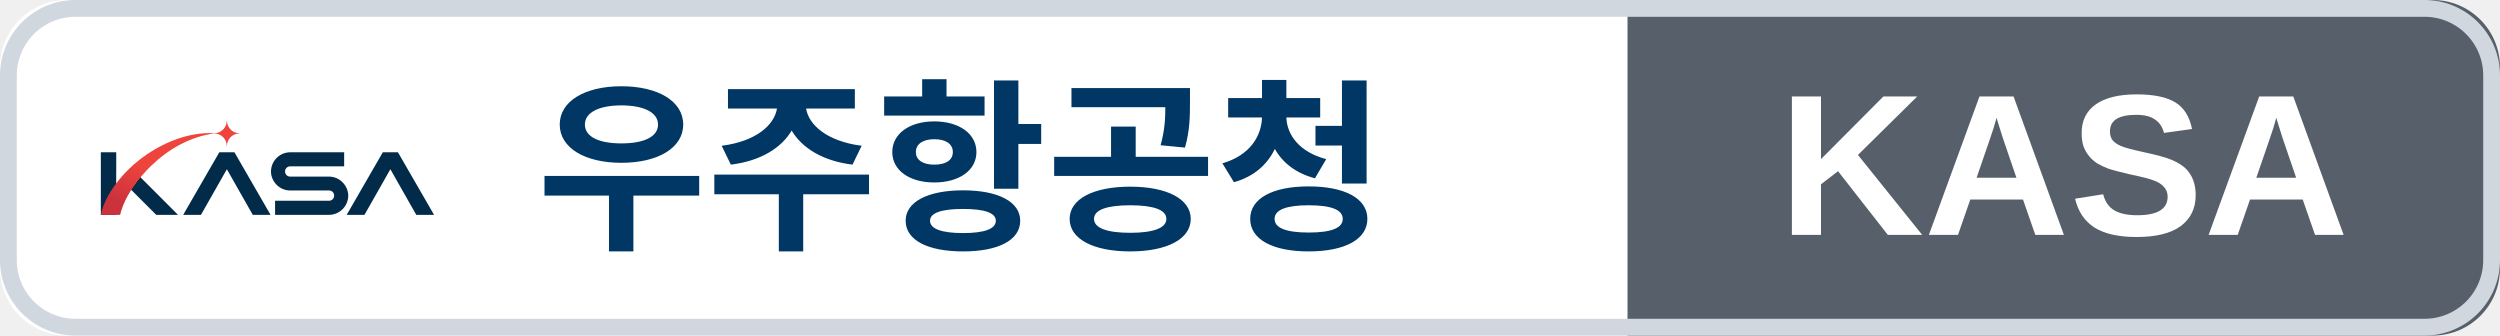
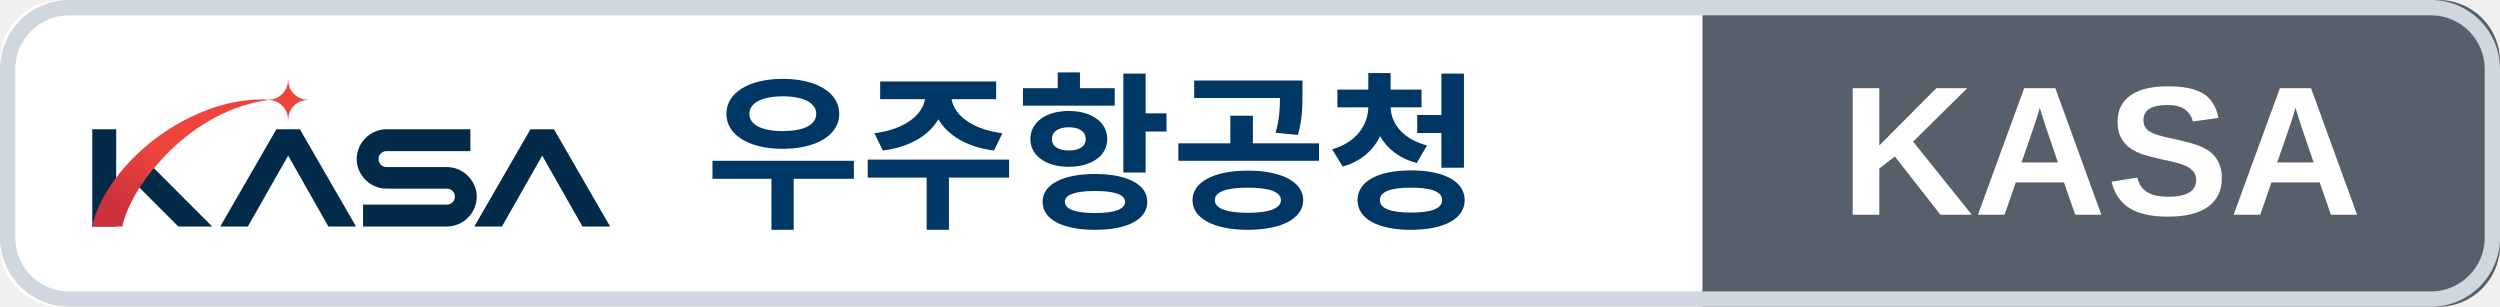
- <svg xmlns="http://www.w3.org/2000/svg" width="149.0" height="20" viewBox="0 0 149.0 20" role="img" aria-label="우주항공청 KASA">
+ <svg xmlns="http://www.w3.org/2000/svg" width="163.0" height="20" viewBox="0 0 163.0 20" role="img" aria-label="우주항공청 KASA">
  <defs>
    <clipPath id="badge-shape">
-       <rect width="149.0" height="20" rx="4" />
+       <rect width="163.0" height="20" rx="4" />
    </clipPath>
  </defs>
  <g clip-path="url(#badge-shape)">
-     <rect width="149.0" height="20" rx="4" fill="#ffffff" />
-     <path d="M97.0 0h52v20h-52z" fill="#57606a" />
+     <rect width="163.0" height="20" rx="4" fill="#ffffff" />
+     <path d="M111.0 0h52v20h-52z" fill="#57606a" />
  </g>
-   <rect x="0.5" y="0.5" width="148.0" height="19" rx="4" fill="none" stroke="#d0d7de" />
-   <g transform="translate(6.000 7.169) scale(0.120482)">
+   <rect x="0.5" y="0.5" width="162.0" height="19" rx="4" fill="none" stroke="#d0d7de" />
+   <g transform="translate(6.000 5.187) scale(0.204819)">
    <defs>
      <linearGradient id="a" x1="0" x2="1" y1="0" y2="0" gradientTransform="rotate(64.134 -47.24 91.14)scale(-21.13666 21.13666)" gradientUnits="userSpaceOnUse" spreadMethod="pad">
        <stop offset="0" stop-color="#ee443c" />
        <stop offset="1" stop-color="#cb323c" />
      </linearGradient>
    </defs>
    <path fill="#012b49" d="m14.916 34.212 12.571 12.57h10.776l-18.819-18.834Z" />
    <path fill="#012b49" d="m147.122 15.95-.074-.128h-7.479l-17.875 30.96h8.8l12.815-22.571 12.74 22.443.074.128h8.8z" />
    <path fill="#012b49" d="m58.689 15.822-17.874 30.96h8.799l12.815-22.571 12.74 22.443.074.128h8.8l-17.875-30.96Z" />
    <path fill="#012b49" d="M112.948 27.859h-19.236c-1.377 0-2.495-1.117-2.495-2.495v-.085c0-1.378 1.118-2.495 2.495-2.495h26.734v-6.962h-26.648c-5.25 0-9.547 4.296-9.547 9.547 0 4.607 3.889 9.357 9.537 9.357h19.216c1.378 0 2.495 1.117 2.495 2.495v.085c0 1.378-1.117 2.495-2.495 2.495h-26.729v6.98h26.65c5.25 0 9.546-4.296 9.546-9.546 0-4.648-3.996-9.376-9.523-9.376" />
    <path fill="#012b49" d="M.077 46.782h7.621v-10.962h-.012v-9.939h.012v-10.059h-7.621Z" />
    <path fill="url(#a)" d="M84.95 122.495c0-3.403-2.784-6.187-6.186-6.187v.001c-6.143.354-12.36-.762-18.197-2.776-13.931-4.953-26.649-14.881-34.121-27.819-1.66-3.053-3.151-6.345-3.789-9.783h9.534c.158.694.336 1.381.547 2.052 2.582 8.207 8.607 16.158 14.723 22.136 8.523 8.272 19.389 14.518 31.303 16.084v-.001c3.402 0 6.186-2.783 6.186-6.185h.106c0 3.415 2.77 6.185 6.186 6.185v.106c-3.402 0-6.186 2.784-6.186 6.187z" transform="matrix(1 0 0 -1 -22.579 122.713)" />
  </g>
-   <text x="32.0" y="14" fill="#003764" font-family="-apple-system, BlinkMacSystemFont, 'Segoe UI', 'Noto Sans KR', 'Malgun Gothic', Arial, sans-serif" font-size="11" font-weight="600">우주항공청</text>
-   <text x="123" y="14" fill="#ffffff" text-anchor="middle" font-family="Arial, Helvetica, sans-serif" font-size="12" font-weight="700">KASA</text>
+   <text x="46.0" y="14" fill="#003764" font-family="-apple-system, BlinkMacSystemFont, 'Segoe UI', 'Noto Sans KR', 'Malgun Gothic', Arial, sans-serif" font-size="11" font-weight="600">우주항공청</text>
+   <text x="137" y="14" fill="#ffffff" text-anchor="middle" font-family="Arial, Helvetica, sans-serif" font-size="12" font-weight="700">KASA</text>
</svg>
